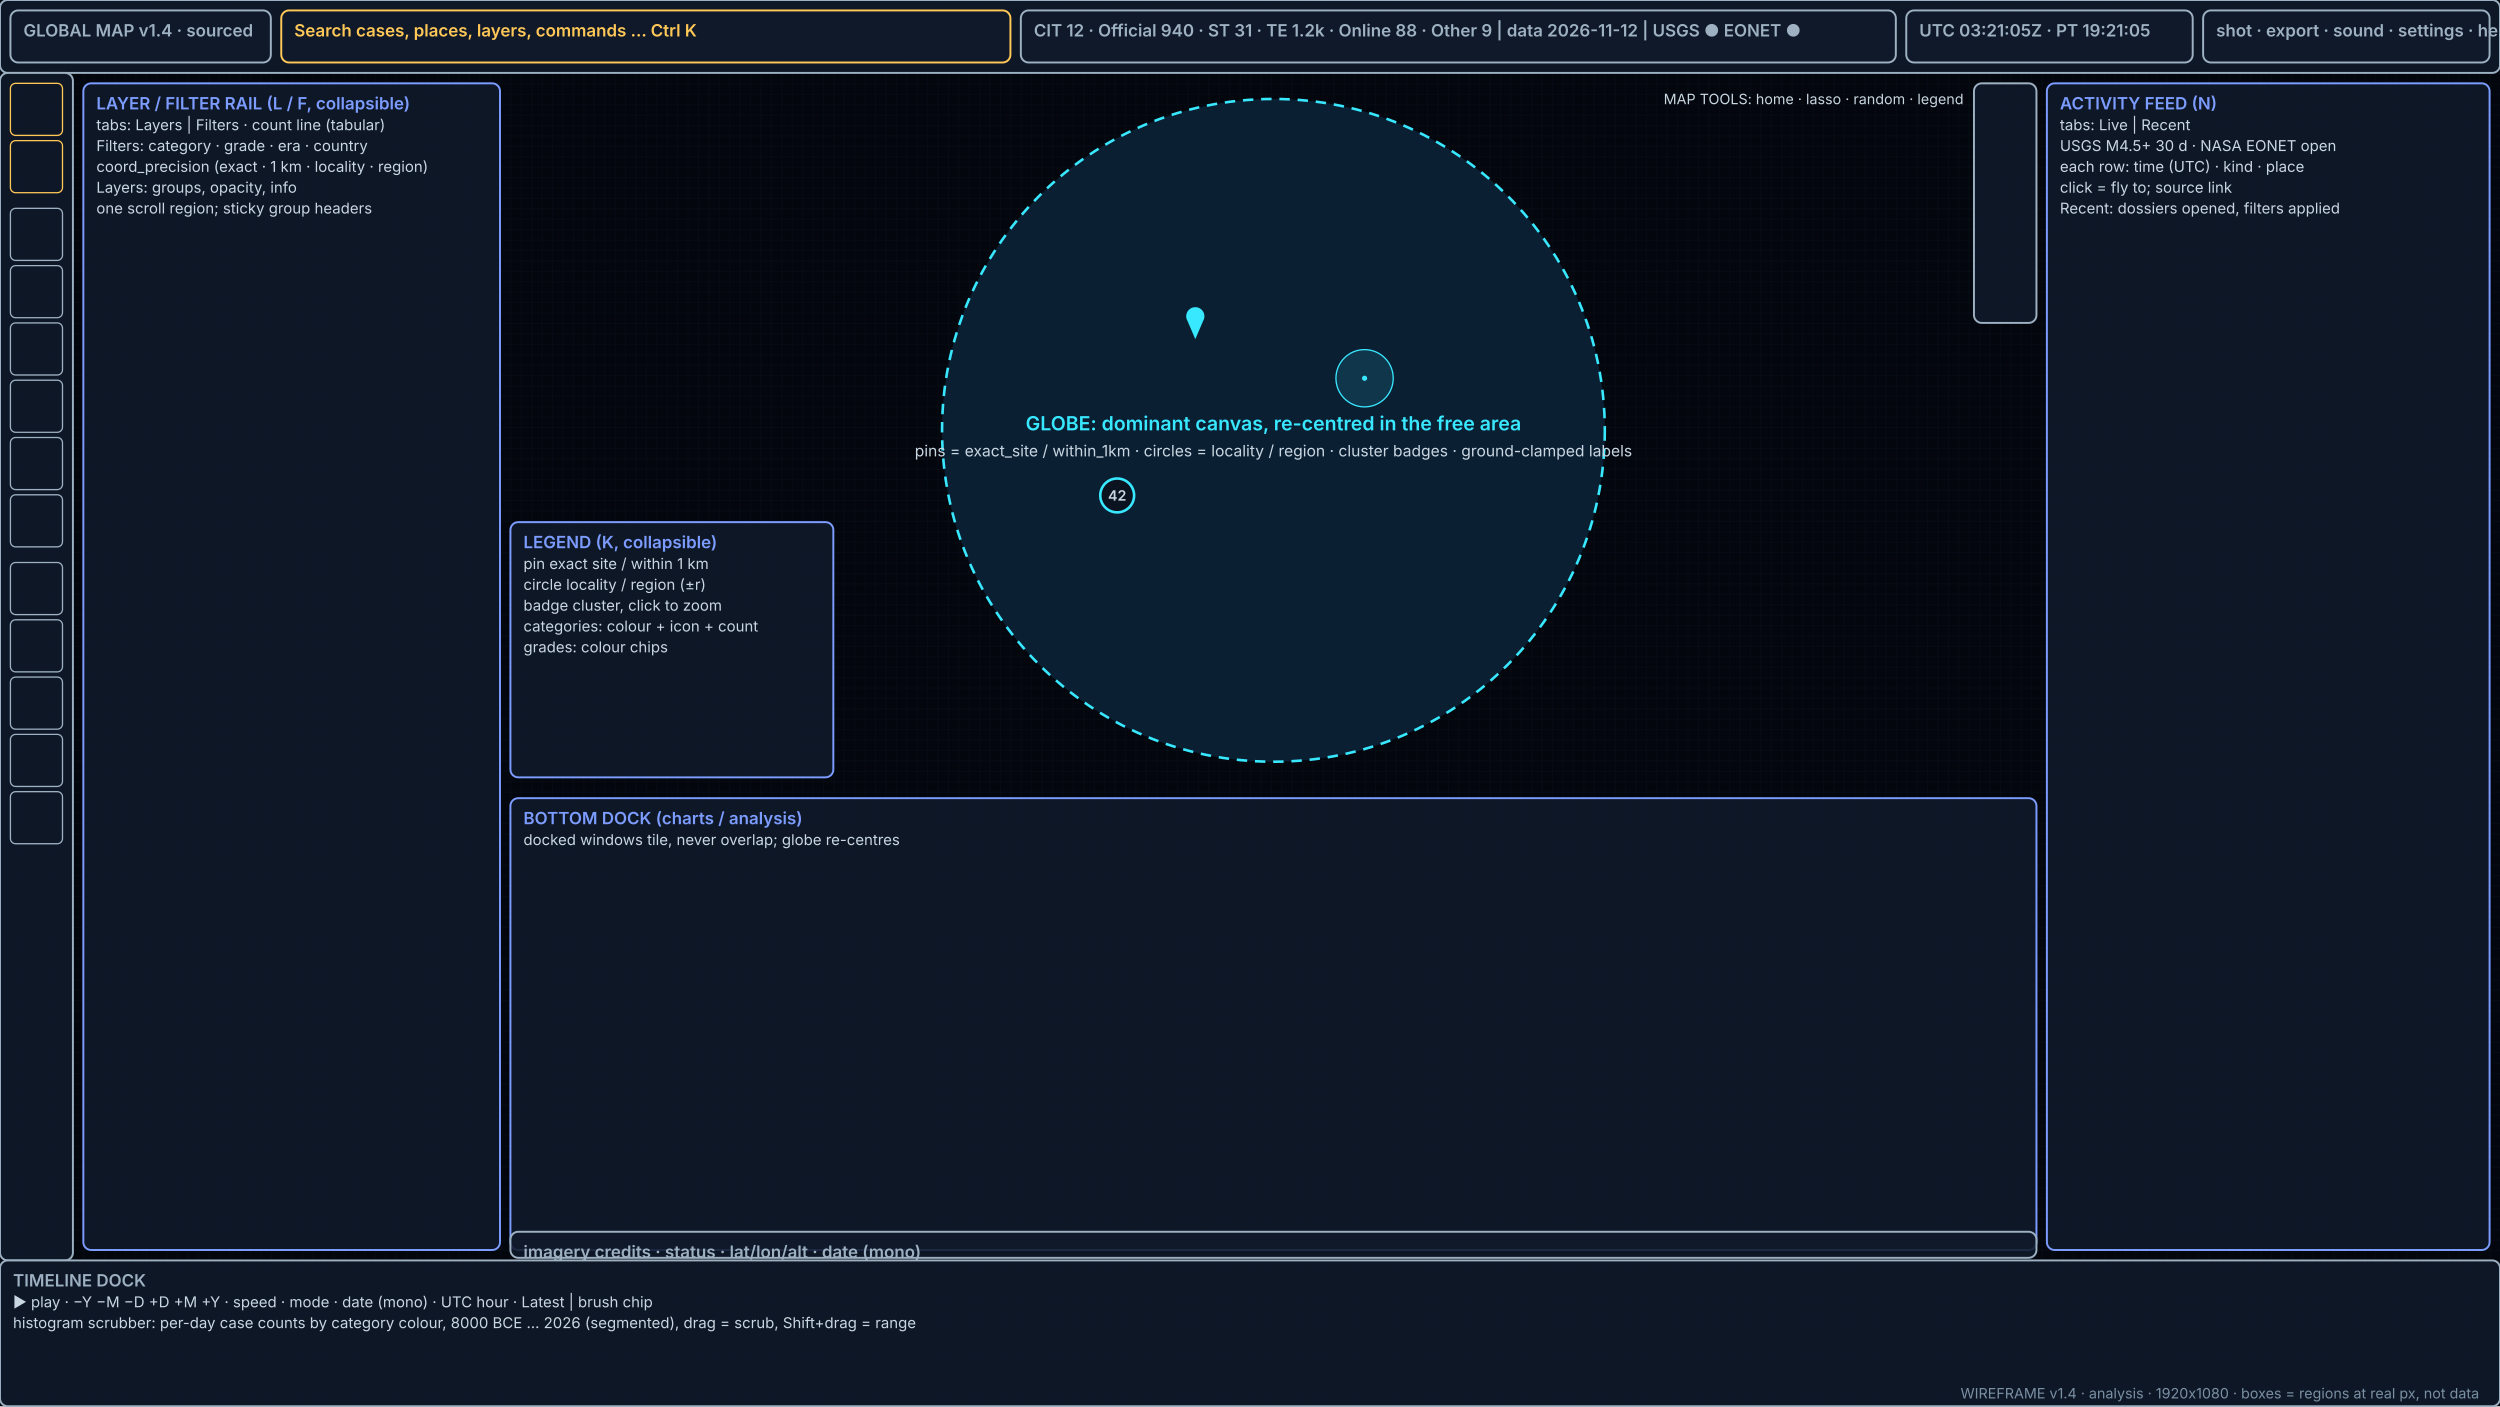
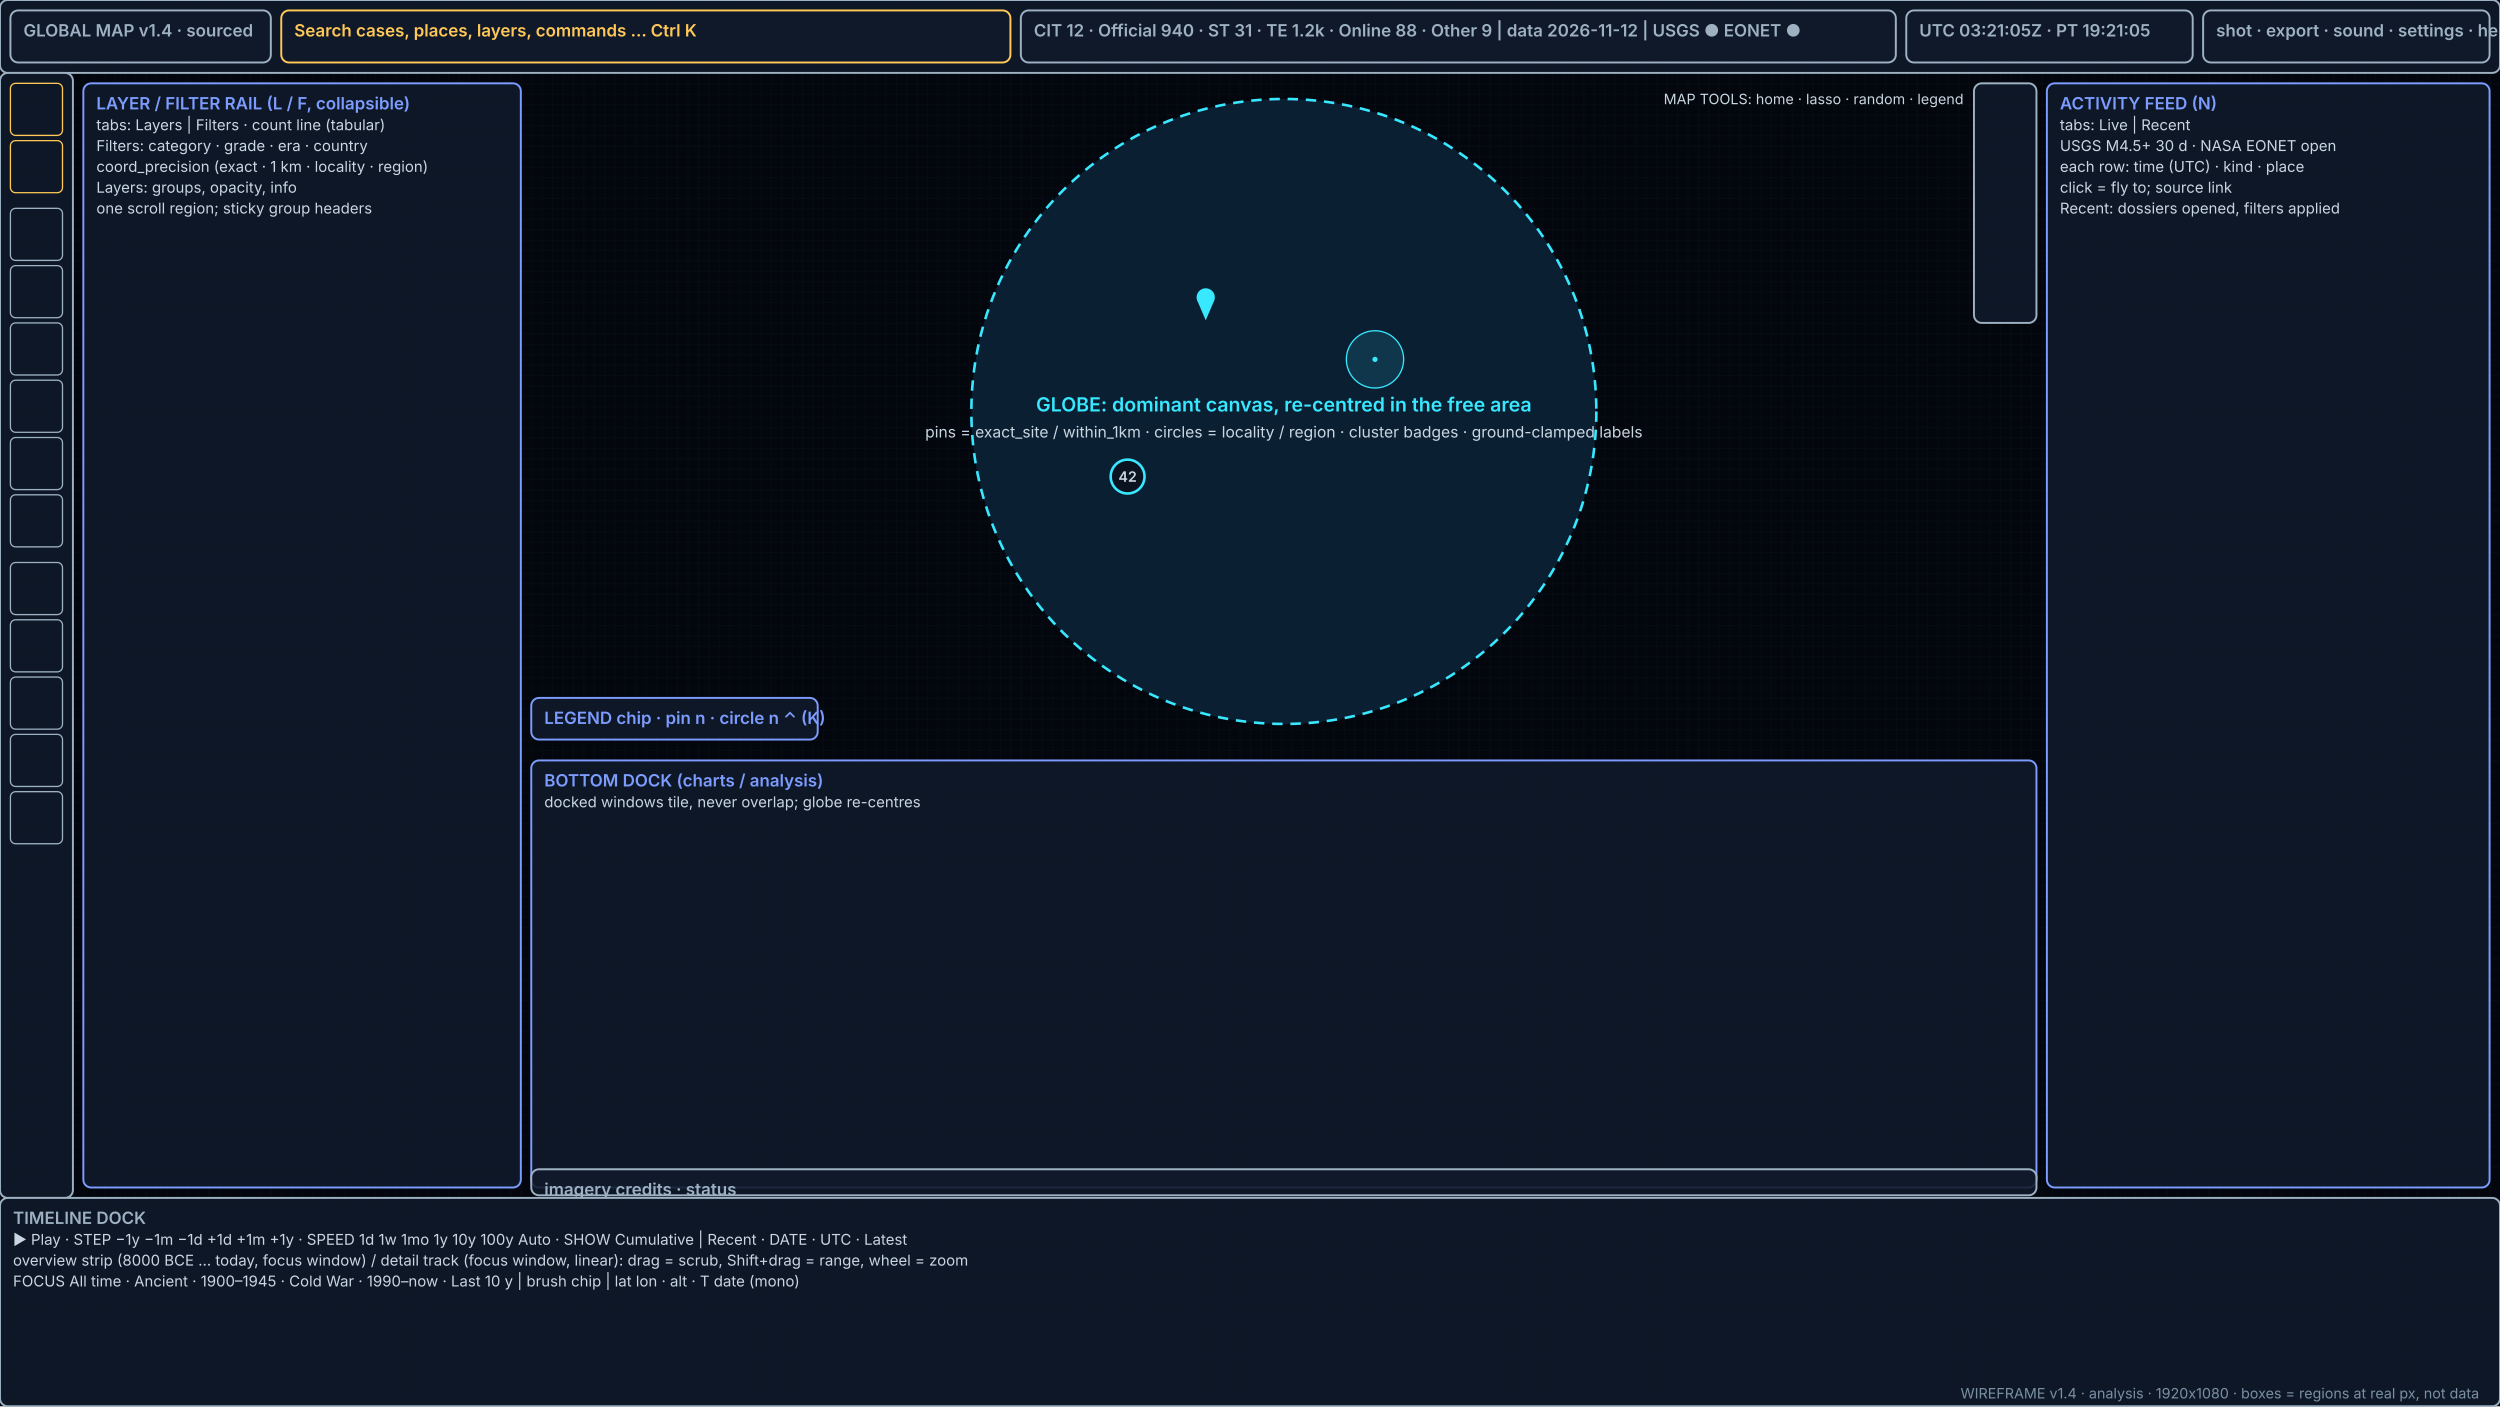
<svg xmlns="http://www.w3.org/2000/svg" width="1920" height="1080" viewBox="0 0 1920 1080" font-family="Inter, system-ui, sans-serif">
  <rect width="1920" height="1080" fill="#03060C" />
  <defs>
    <pattern id="g" width="8" height="8" patternUnits="userSpaceOnUse">
      <path d="M8 0H0V8" fill="none" stroke="#0d1f33" stroke-width="0.5" />
    </pattern>
  </defs>
  <rect width="1920" height="1080" fill="url(#g)" opacity="0.6" />
  <rect x="0" y="0" width="1920" height="56" rx="6" fill="rgba(16,26,43,0.88)" stroke="#9DB1C2" stroke-width="1.5" />
  <rect x="8" y="8" width="200" height="40" rx="6" fill="rgba(16,26,43,0.88)" stroke="#9DB1C2" stroke-width="1.5" />
  <text x="18" y="28" fill="#9DB1C2" font-size="13" font-weight="600">GLOBAL MAP  v1.4 · sourced</text>
  <rect x="216" y="8" width="560" height="40" rx="6" fill="rgba(16,26,43,0.88)" stroke="#FFC857" stroke-width="1.5" />
  <text x="226" y="28" fill="#FFC857" font-size="13" font-weight="600">Search cases, places, layers, commands …  Ctrl K</text>
  <rect x="784" y="8" width="672" height="40" rx="6" fill="rgba(16,26,43,0.88)" stroke="#9DB1C2" stroke-width="1.5" />
  <text x="794" y="28" fill="#9DB1C2" font-size="13" font-weight="600">CIT 12 · Official 940 · ST 31 · TE 1.2k · Online 88 · Other 9 | data 2026-11-12 | USGS ● EONET ●</text>
  <rect x="1464" y="8" width="220" height="40" rx="6" fill="rgba(16,26,43,0.88)" stroke="#9DB1C2" stroke-width="1.5" />
  <text x="1474" y="28" fill="#9DB1C2" font-size="13" font-weight="600">UTC 03:21:05Z  ·  PT 19:21:05</text>
  <rect x="1692" y="8" width="220" height="40" rx="6" fill="rgba(16,26,43,0.88)" stroke="#9DB1C2" stroke-width="1.5" />
  <text x="1702" y="28" fill="#9DB1C2" font-size="13" font-weight="600">shot · export · sound · settings · help</text>
-   <rect x="0" y="56" width="56" height="912" rx="6" fill="rgba(16,26,43,0.88)" stroke="#9DB1C2" stroke-width="1.5" />
+   <rect x="0" y="56" width="56" height="864" rx="6" fill="rgba(16,26,43,0.88)" stroke="#9DB1C2" stroke-width="1.5" />
  <rect x="8" y="64" width="40" height="40" rx="4" fill="none" stroke="#FFC857" stroke-width="1" />
  <rect x="8" y="108" width="40" height="40" rx="4" fill="none" stroke="#FFC857" stroke-width="1" />
  <rect x="8" y="160" width="40" height="40" rx="4" fill="none" stroke="#9DB1C2" stroke-width="1" />
  <rect x="8" y="204" width="40" height="40" rx="4" fill="none" stroke="#9DB1C2" stroke-width="1" />
  <rect x="8" y="248" width="40" height="40" rx="4" fill="none" stroke="#9DB1C2" stroke-width="1" />
  <rect x="8" y="292" width="40" height="40" rx="4" fill="none" stroke="#9DB1C2" stroke-width="1" />
  <rect x="8" y="336" width="40" height="40" rx="4" fill="none" stroke="#9DB1C2" stroke-width="1" />
  <rect x="8" y="380" width="40" height="40" rx="4" fill="none" stroke="#9DB1C2" stroke-width="1" />
  <rect x="8" y="432" width="40" height="40" rx="4" fill="none" stroke="#9DB1C2" stroke-width="1" />
  <rect x="8" y="476" width="40" height="40" rx="4" fill="none" stroke="#9DB1C2" stroke-width="1" />
  <rect x="8" y="520" width="40" height="40" rx="4" fill="none" stroke="#9DB1C2" stroke-width="1" />
  <rect x="8" y="564" width="40" height="40" rx="4" fill="none" stroke="#9DB1C2" stroke-width="1" />
  <rect x="8" y="608" width="40" height="40" rx="4" fill="none" stroke="#9DB1C2" stroke-width="1" />
-   <rect x="64" y="64" width="320" height="896" rx="6" fill="rgba(16,26,43,0.88)" stroke="#7C9CFF" stroke-width="1.5" />
+   <rect x="64" y="64" width="336" height="848" rx="6" fill="rgba(16,26,43,0.88)" stroke="#7C9CFF" stroke-width="1.5" />
  <text x="74" y="84" fill="#7C9CFF" font-size="13" font-weight="600">LAYER / FILTER RAIL (L / F, collapsible)</text>
  <text x="74" y="100" fill="#C9D7E2" font-size="11.5">tabs: Layers | Filters  · count line (tabular)</text>
  <text x="74" y="116" fill="#C9D7E2" font-size="11.5">Filters: category · grade · era · country</text>
  <text x="74" y="132" fill="#C9D7E2" font-size="11.5">          coord_precision (exact · 1 km · locality · region)</text>
  <text x="74" y="148" fill="#C9D7E2" font-size="11.5">Layers: groups, opacity, info</text>
  <text x="74" y="164" fill="#C9D7E2" font-size="11.5">one scroll region; sticky group headers</text>
-   <rect x="1572" y="64" width="340" height="896" rx="6" fill="rgba(16,26,43,0.88)" stroke="#7C9CFF" stroke-width="1.5" />
+   <rect x="1572" y="64" width="340" height="848" rx="6" fill="rgba(16,26,43,0.88)" stroke="#7C9CFF" stroke-width="1.5" />
  <text x="1582" y="84" fill="#7C9CFF" font-size="13" font-weight="600">ACTIVITY FEED (N)</text>
  <text x="1582" y="100" fill="#C9D7E2" font-size="11.5">tabs: Live | Recent</text>
  <text x="1582" y="116" fill="#C9D7E2" font-size="11.5">USGS M4.5+ 30 d · NASA EONET open</text>
  <text x="1582" y="132" fill="#C9D7E2" font-size="11.5">each row: time (UTC) · kind · place</text>
  <text x="1582" y="148" fill="#C9D7E2" font-size="11.5">click = fly to; source link</text>
  <text x="1582" y="164" fill="#C9D7E2" font-size="11.5">Recent: dossiers opened, filters applied</text>
-   <rect x="392" y="613" width="1172" height="347" rx="6" fill="rgba(16,26,43,0.88)" stroke="#7C9CFF" stroke-width="1.5" />
-   <text x="402" y="633" fill="#7C9CFF" font-size="13" font-weight="600">BOTTOM DOCK (charts / analysis)</text>
-   <text x="402" y="649" fill="#C9D7E2" font-size="11.5">docked windows tile, never overlap; globe re-centres</text>
+   <rect x="408" y="584" width="1156" height="328" rx="6" fill="rgba(16,26,43,0.88)" stroke="#7C9CFF" stroke-width="1.5" />
+   <text x="418" y="604" fill="#7C9CFF" font-size="13" font-weight="600">BOTTOM DOCK (charts / analysis)</text>
+   <text x="418" y="620" fill="#C9D7E2" font-size="11.5">docked windows tile, never overlap; globe re-centres</text>
  <rect x="1516" y="64" width="48" height="184" rx="6" fill="rgba(16,26,43,0.88)" stroke="#9DB1C2" stroke-width="1.5" />
  <text x="1508" y="80" text-anchor="end" fill="#C9D7E2" font-size="11">MAP TOOLS: home · lasso · random · legend</text>
-   <circle cx="978" cy="330.5" r="254.5" fill="#0B1F33" stroke="#38E8FF" stroke-width="2" stroke-dasharray="8 6" />
-   <text x="978" y="330.5" text-anchor="middle" fill="#38E8FF" font-size="15" font-weight="600">GLOBE: dominant canvas, re-centred in the free area</text>
-   <text x="978" y="350.5" text-anchor="middle" fill="#C9D7E2" font-size="12">pins = exact_site / within_1km · circles = locality / region · cluster badges · ground-clamped labels</text>
-   <path d="M918 260.5 l-6 -14 a7 7 0 1 1 12 0 z" fill="#38E8FF" />
-   <circle cx="1048" cy="290.5" r="22" fill="rgba(56,232,255,0.12)" stroke="#38E8FF" stroke-width="1" />
-   <circle cx="1048" cy="290.5" r="2" fill="#38E8FF" />
-   <circle cx="858" cy="380.5" r="13" fill="#0b1220" stroke="#38E8FF" stroke-width="2" />
-   <text x="858" y="384.5" text-anchor="middle" fill="#C9D7E2" font-size="11" font-weight="600">42</text>
-   <rect x="392" y="401" width="248" height="196" rx="6" fill="rgba(16,26,43,0.88)" stroke="#7C9CFF" stroke-width="1.5" />
-   <text x="402" y="421" fill="#7C9CFF" font-size="13" font-weight="600">LEGEND (K, collapsible)</text>
-   <text x="402" y="437" fill="#C9D7E2" font-size="11.5">pin  exact site / within 1 km</text>
-   <text x="402" y="453" fill="#C9D7E2" font-size="11.5">circle  locality / region (±r)</text>
-   <text x="402" y="469" fill="#C9D7E2" font-size="11.5">badge  cluster, click to zoom</text>
-   <text x="402" y="485" fill="#C9D7E2" font-size="11.5">categories: colour + icon + count</text>
-   <text x="402" y="501" fill="#C9D7E2" font-size="11.5">grades: colour chips</text>
-   <rect x="392" y="946" width="1172" height="20" rx="6" fill="rgba(16,26,43,0.88)" stroke="#9DB1C2" stroke-width="1.5" />
-   <text x="402" y="966" fill="#9DB1C2" font-size="13" font-weight="600">imagery credits · status · lat/lon/alt · date (mono)</text>
-   <rect x="0" y="968" width="1920" height="112" rx="6" fill="rgba(16,26,43,0.88)" stroke="#9DB1C2" stroke-width="1.5" />
-   <text x="10" y="988" fill="#9DB1C2" font-size="13" font-weight="600">TIMELINE DOCK</text>
-   <text x="10" y="1004" fill="#C9D7E2" font-size="11.5">▶ play · −Y −M −D +D +M +Y · speed · mode · date (mono) · UTC hour · Latest   |  brush chip</text>
-   <text x="10" y="1020" fill="#C9D7E2" font-size="11.5">histogram scrubber: per-day case counts by category colour, 8000 BCE … 2026 (segmented), drag = scrub, Shift+drag = range</text>
+   <circle cx="986" cy="316" r="240" fill="#0B1F33" stroke="#38E8FF" stroke-width="2" stroke-dasharray="8 6" />
+   <text x="986" y="316" text-anchor="middle" fill="#38E8FF" font-size="15" font-weight="600">GLOBE: dominant canvas, re-centred in the free area</text>
+   <text x="986" y="336" text-anchor="middle" fill="#C9D7E2" font-size="12">pins = exact_site / within_1km · circles = locality / region · cluster badges · ground-clamped labels</text>
+   <path d="M926 246 l-6 -14 a7 7 0 1 1 12 0 z" fill="#38E8FF" />
+   <circle cx="1056" cy="276" r="22" fill="rgba(56,232,255,0.12)" stroke="#38E8FF" stroke-width="1" />
+   <circle cx="1056" cy="276" r="2" fill="#38E8FF" />
+   <circle cx="866" cy="366" r="13" fill="#0b1220" stroke="#38E8FF" stroke-width="2" />
+   <text x="866" y="370" text-anchor="middle" fill="#C9D7E2" font-size="11" font-weight="600">42</text>
+   <rect x="408" y="536" width="220" height="32" rx="6" fill="rgba(16,26,43,0.88)" stroke="#7C9CFF" stroke-width="1.5" />
+   <text x="418" y="556" fill="#7C9CFF" font-size="13" font-weight="600">LEGEND chip · pin n · circle n  ⌃ (K)</text>
+   <rect x="408" y="898" width="1156" height="20" rx="6" fill="rgba(16,26,43,0.88)" stroke="#9DB1C2" stroke-width="1.5" />
+   <text x="418" y="918" fill="#9DB1C2" font-size="13" font-weight="600">imagery credits · status</text>
+   <rect x="0" y="920" width="1920" height="160" rx="6" fill="rgba(16,26,43,0.88)" stroke="#9DB1C2" stroke-width="1.5" />
+   <text x="10" y="940" fill="#9DB1C2" font-size="13" font-weight="600">TIMELINE DOCK</text>
+   <text x="10" y="956" fill="#C9D7E2" font-size="11.5">▶ Play · STEP −1y −1m −1d +1d +1m +1y · SPEED 1d 1w 1mo 1y 10y 100y Auto · SHOW Cumulative | Recent · DATE · UTC · Latest</text>
+   <text x="10" y="972" fill="#C9D7E2" font-size="11.5">overview strip (8000 BCE … today, focus window) / detail track (focus window, linear): drag = scrub, Shift+drag = range, wheel = zoom</text>
+   <text x="10" y="988" fill="#C9D7E2" font-size="11.5">FOCUS All time · Ancient · 1900–1945 · Cold War · 1990–now · Last 10 y   |  brush chip  |  lat lon · alt · T date (mono)</text>
  <text x="1904" y="1074" text-anchor="end" fill="#7A90A3" font-size="11">WIREFRAME v1.4 · analysis · 1920x1080 · boxes = regions at real px, not data</text>
</svg>
